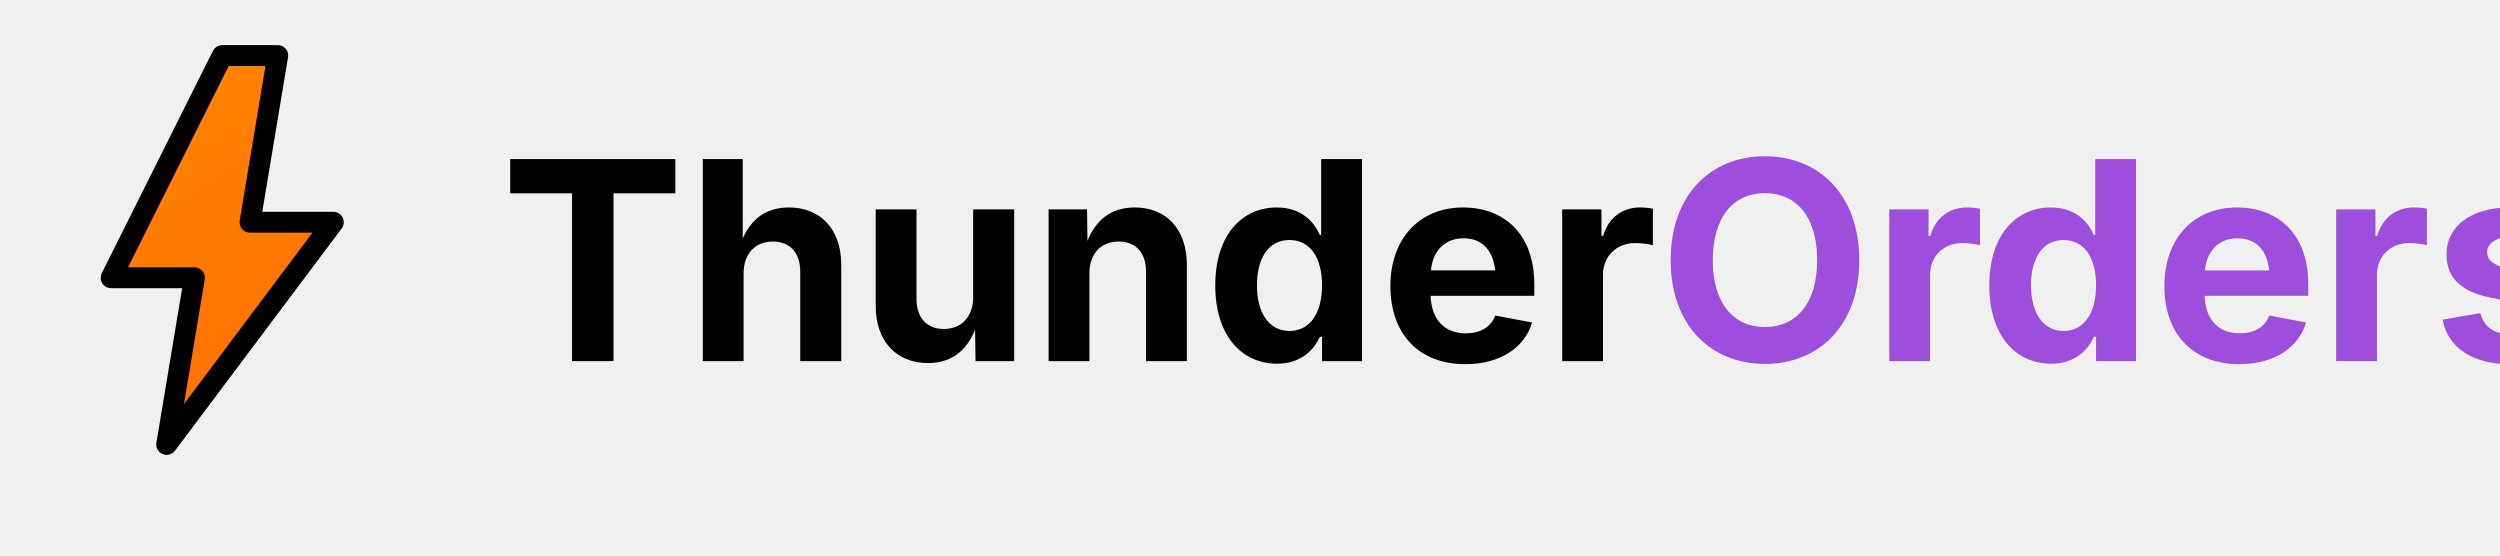
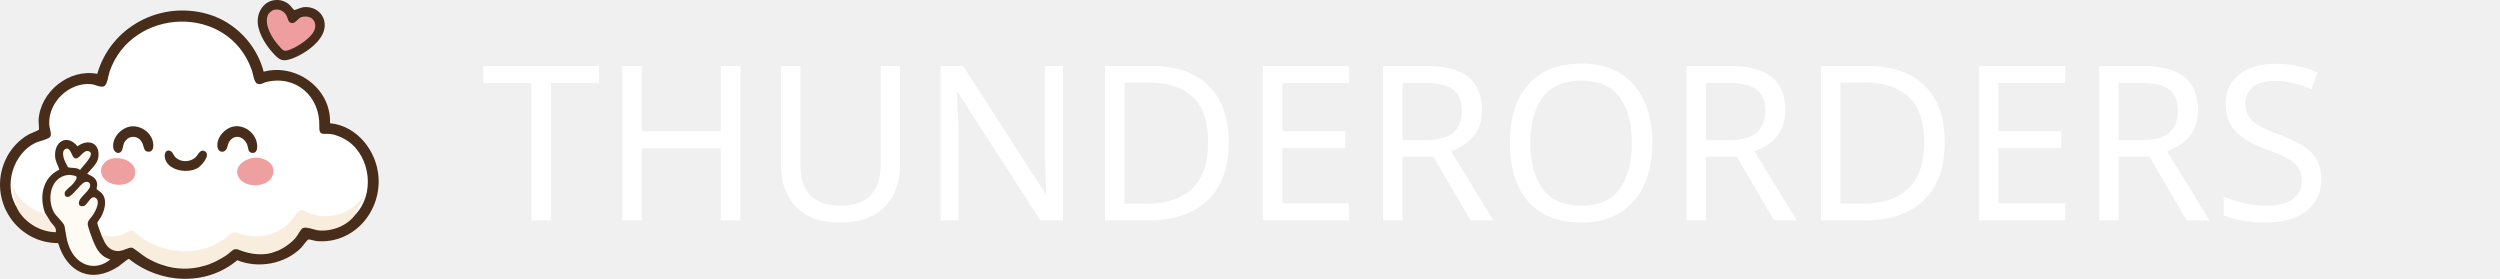
- <svg xmlns="http://www.w3.org/2000/svg" width="180" height="40" viewBox="0 0 180 40" fill="none">
-   <path d="M16 4L8 20H14L12 32L24 16H18L20 4H16Z" fill="url(#thunder-gradient)" stroke="currentColor" stroke-width="1.5" stroke-linecap="round" stroke-linejoin="round" />
-   <text x="36" y="26" font-family="Inter, system-ui, sans-serif" font-size="20" font-weight="700" fill="currentColor">
-     Thunder<tspan fill="url(#text-gradient)">Orders</tspan>
-   </text>
+ <svg xmlns="http://www.w3.org/2000/svg" id="Warstwa_2" data-name="Warstwa 2" viewBox="0 0 4216.93 470.33">
  <defs>
-     <linearGradient id="thunder-gradient" x1="8" y1="4" x2="24" y2="32" gradientUnits="userSpaceOnUse">
-       <stop offset="0%" stop-color="#FF8500" />
-       <stop offset="100%" stop-color="#FF6D00" />
-     </linearGradient>
-     <linearGradient id="text-gradient" x1="0" y1="0" x2="1" y2="0" gradientUnits="userSpaceOnUse">
-       <stop offset="0%" stop-color="#7B2CBF" />
-       <stop offset="100%" stop-color="#9D4EDD" />
-     </linearGradient>
+     <style>
+       .cls-1 {
+         fill: #f9eedf;
+       }
+ 
+       .cls-2 {
+         fill: #462c1a;
+       }
+ 
+       .cls-3 {
+         fill: #fefbf5;
+       }
+ 
+       .cls-4 {
+         fill: #ee9f9f;
+       }
+ 
+       .cls-5 {
+         fill: #482d1a;
+       }
+ 
+       .cls-6 {
+         fill: #f9eede;
+       }
+ 
+       .cls-7 {
+         fill: #ee9e9e;
+       }
+ 
+       .cls-8, .cls-9 {
+         fill: #fff;
+       }
+ 
+       .cls-10 {
+         fill: #472d1a;
+       }
+ 
+       .cls-9 {
+         font-family: ArialRoundedMTBold, 'Arial Rounded MT Bold';
+         font-size: 364.79px;
+       }
+ 
+       .cls-11 {
+         fill: #472d1b;
+       }
+ 
+       .cls-12 {
+         fill: #240f09;
+       }
+ 
+       .cls-13 {
+         fill: #210b05;
+       }
+     </style>
  </defs>
+   <g id="Warstwa_1-2" data-name="Warstwa 1">
+     <g>
+       <g>
+         <path class="cls-2" d="M462.47.33c9.45-1.29,17.94,1.16,25.23,7.22,2.06,1.71,7.72,9.14,8.67,9.39,1.09.28,11.88-4.5,15.8-4.87,20.23-1.88,37.32,12.53,35.44,33.45-2.14,23.91-33.31,45.2-53.95,52.94-17.76,6.66-22.6,2.83-34.46-10.46-12.53-14.03-25.9-35.98-24.44-55.45,1.16-15.51,11.67-30.04,27.71-32.22Z" />
+         <path class="cls-7" d="M463.44,16.3c8.56-1.39,16.08,2.94,20.06,10.43,2.19,4.11,2.27,10.98,7.91,12.13,7.35,1.51,10.76-8.65,18.18-10.38,12.8-2.98,23.8,4.28,21.96,17.97-2.05,15.16-28.62,31.9-41.88,37.03-11.34,4.38-11.78,2.01-19.48-6.46-10.74-11.83-24.61-34.43-18.7-50.7,1.67-4.59,7.15-9.23,11.96-10.02Z" />
+       </g>
+       <g>
+         <path class="cls-10" d="M444.74,120.96c55.25-14.82,114.46,28.97,111.88,86.9,45.85,4.27,79.08,47.05,81.9,91.43,3.78,59.44-43.21,112.69-104.37,107.37-3.31-.29-11.83-3.14-13.89-2.74s-10.2,11.93-12.56,14.28c-27.39,27.21-71.84,35.19-107.45,20.79-52.9,44.2-130.16,40.01-182.8-2.3-2.06-.07-14.64,10.82-17.96,12.97-45.52,29.59-86.54,10.17-101.39-39.53-74.57-.35-121.41-79.75-86.13-145.99,7.99-14.99,20.53-28.21,35.22-36.71,3.12-1.81,17.9-7.69,18.43-8.55.7-1.14-.71-13.22-.52-16.49,2.82-47.88,51.57-86.96,98.93-77.84C186.98,45.12,270.29,1.07,349.81,23.55c46.14,13.04,82.93,51.14,94.93,97.41Z" />
+         <g>
+           <path class="cls-3" d="M128.87,297.93c1.9,3.1-3.82,9.83-5.86,12.31-3.5,4.24-13.35,10.67-13.93,15.1-.49,3.73.88,6.55,4.86,6.94,6.71.66,21.76-22.01,28.33-24.74,3.15-1.31,7.62-1.33,9.21,2.26,4.8,10.78-19.36,21.84-18.4,33.36.37,4.41,4.22,5.35,8.18,4.36,6.43-1.62,12.31-20.33,20.7-13.21,7.51,6.37-.78,21.41-4.93,27.96-3.32,5.23-9.45,9.57-9.06,15.93.33,5.36,7.78,24.91,10.27,30.77,5.77,13.6,12.84,24.21,27.74,28.72-23.68,19.77-53.19,11.31-66.75-15.68-7.06-14.04-7.55-25.92-10.41-40.54-1.21-6.22-14.36-16.33-18.46-24.5-11.47-22.8-5.01-58.38,24.46-61.91,2.75-.33,12.82.89,14.05,2.9Z" />
+           <path class="cls-1" d="M27.13,347.73c-4.24-10.01-9.34-28.83-7.99-39.48.17-1.38.61-2.99,1.99-1.48.31.34,1.95,6.83,2.84,8.67,7.84,16.31,18.99,28.45,35.26,36.67,4.16,2.1,10.14,3.44,13.62,5.37,1.95,1.08,1.91,2.68,2.44,3.1.23.19.75-.87.81-.85.82.21,7.67,12.17,9.16,14.32,4.01,5.81,10.55,9.49,8.83,17.66-27.77-.46-56.08-18.3-66.94-43.96Z" />
+           <path class="cls-3" d="M135,286.79c-4.05-4.82-18.14-2.9-20.47-4.98-.62-.56-5.72-11.14-6.26-12.72-1.63-4.72-3.81-14.06,1.21-17.33,8.62-5.61,11.58,11.18,15.07,14.04,8.54,7.01,14.35-13.77,24.74-10.8,13.91,3.98-11.93,26.95-14.28,31.79Z" />
+           <path class="cls-13" d="M466.7,423.66c2.5.93-1.1,1.54-1.75,1.74-17.32,5.3-32.84,5.97-50.42.97-4.51-1.28-10.94-5.01-14.54-5.54-1.91-.28-4.15,1.38-5.23-.17,6.14-2.96,16.12,3.73,23.14,5.34,15.9,3.64,33.38,3.22,48.79-2.34Z" />
+           <path class="cls-12" d="M272.89,446.64c22.09,6.97,48.5,7.86,70.93,2l.56,1.04c-23.7,5.96-48.84,5.47-72.12-1.92l.63-1.12Z" />
+           <g>
+             <path class="cls-6" d="M599.57,361.72c-13.12,18.67-38.76,28.82-61.48,27.01-7.81-.62-21.61-7.02-27.73-3.82-2.91,1.52-8.64,12.55-11.73,16.24-7.28,8.7-21.27,18.66-31.94,22.51-21.63,9.31-45.47,5.69-66.2-3.15l-5.73.15c-3.34,1.61-8.94,7.33-12.67,9.81-11.19,7.43-25.24,14.76-38.28,18.17-22.47,6.75-48.92,6.13-70.93-2-8.32-2.62-18.08-7.43-25.65-11.82-4.87-2.82-21.83-16.36-24.06-16.93-6.34-1.64-16.04,6.78-26.46,5.51-14.52-1.77-19.75-12.72-24.73-24.72v-4.99c8.65,4.6,22.99,3.47,32.17.7,5.52-1.67,13.2-8.05,19.05-7.47,4.15.41,10.54,8,14.24,10.74,35.17,26.1,88.29,32.51,127.67,11.84,7.12-3.74,23.23-18.61,28.39-19.6,5.44-1.05,23.51,6.17,31.69,6.82,21.97,1.75,45.49-6.28,61.02-21.97,4.73-4.78,8.07-11.79,12.43-16.55,10.44-11.39,15.37-3.37,26.48.54,27.19,9.57,61.5,1.55,79.95-20.99,3.23-3.95,10.42-15.39,12.02-19.95.69-1.97.49-4.01.47-6.03,1.92.28,1.01,5.04.87,6.37-1.72,15.76-9.92,30.87-18.86,43.58Z" />
+             <g>
+               <path class="cls-8" d="M599.57,361.72l-.04-3.46c6.4-9.57,12.27-19.83,15-31.09-19.15,36.28-67.41,47.68-102.31,27.85-4.63-1.96-8.5.64-11.58,3.97-20.84,35.81-62.5,48.42-100.15,33.68-5.05-1.68-8.52-.8-12.55,2.58-44.16,41.31-118.25,36.14-161.36-4.5-2.86-2.52-4.97-2.07-8.2-.98-13.24,7.81-28.51,11.71-43.86,7.16l-2.53,1.75c-1.27-3.07-8-20.73-7.92-22.51s5.16-7.95,6.44-10.44c6.09-11.85,10.92-28.02,1.45-39.45-1.91-2.3-8.67-6.57-8.87-7.19-.52-1.64,1.14-5.67.85-8.71-.97-9.94-8.86-13.56-16.91-17.09,6.6-8.5,17.37-16.65,18.88-28.06,3.26-24.63-17.15-31.68-35.26-18.47-17.64-21.72-40.21-7.91-37.58,18.54.74,7.46,4.95,13.86,7.06,20.89-28.56,13.13-34.26,46.01-24.05,73.52,1.57,4.78-2.52,1.33-4.7-.76-22.84-6.84-41.38-23.19-50.45-45.62.59,11.02,3.54,21.86,7.43,32.13l-1.23,2.26c-21.01-35.76-4.9-87.9,31.92-106.44,6.4-3.22,23.33-6.21,25.89-11.07,2.51-4.79-1.56-13.9-1.9-19.82-2.19-37.53,33.08-71.68,70.51-68.51,6.9.58,16.92,6.62,22.35,3.45,5.28-3.09,6.76-18.25,9.07-24.9,37.5-108.03,200.1-115.18,239.82-2.02,2.07,5.89,3.58,20.45,9.21,22.75,5.95,2.43,9.49-1.44,14.72-2.74,50.56-12.5,91.56,24.3,89.87,74.88-.56,16.71,7.04,11.37,19.24,12.82,9.51,1.13,21.93,6.77,29.66,12.3,38.04,27.23,44.69,89.42,12.08,123.29Z" />
+               <g>
+                 <path class="cls-4" d="M428.51,266.1c17.78-1.72,39.46,10.93,30.94,30.93-7.95,18.66-43.32,20.65-55.12,4.69-13.34-18.04,6.72-33.93,24.18-35.62Z" />
+                 <path class="cls-4" d="M190.73,267.07c13.41-1.95,32.32,3.49,36.53,17.89,8.17,27.95-38.57,36.48-53.71,13.75-9.05-13.6,2.59-29.52,17.18-31.64Z" />
+                 <path class="cls-11" d="M221.72,213.15c15.05-1.45,30.66,8.62,35.38,23,2.24,6.82,3.43,19.79-6.69,19.79-8.15,0-7.67-8.79-9.99-14.1-5.56-12.71-21.14-15.11-29.47-3.49-3.71,5.18-2.8,9.14-4.79,14.19-3.65,9.27-13.82,5.87-15.1-3.3-2.41-17.2,13.92-34.49,30.65-36.1Z" />
+                 <path class="cls-10" d="M395.53,213.13c15.67-2.02,31.17,8.35,36.4,23.03,2.31,6.48,4.38,21.79-5.68,21.78-8.24-.01-7.17-7.96-9-13.09-4.56-12.81-18.86-19.78-28.97-8.01-4.5,5.25-3.53,8.77-5.97,14.01-3.56,7.62-13.57,6.56-15.26-1.74-3.34-16.31,12.61-33.92,28.49-35.97Z" />
+                 <path class="cls-5" d="M289.6,256.11c1.88,1.58,3.84,7.05,6.78,9.7,9.4,8.47,25,7.83,34-.95,4.05-3.95,7.75-14.94,16.02-9.11,8.87,6.26-6.6,24.09-13.26,27.85-17.66,9.97-51.75,3.98-55.19-18.35-1.34-8.73,4.62-15.05,11.65-9.14Z" />
+               </g>
+             </g>
+           </g>
+         </g>
+       </g>
+     </g>
+     <text class="cls-9" transform="translate(811.42 371.74)">
+       <tspan x="0" y="0">THUNDERORDERS</tspan>
+     </text>
+   </g>
</svg>
